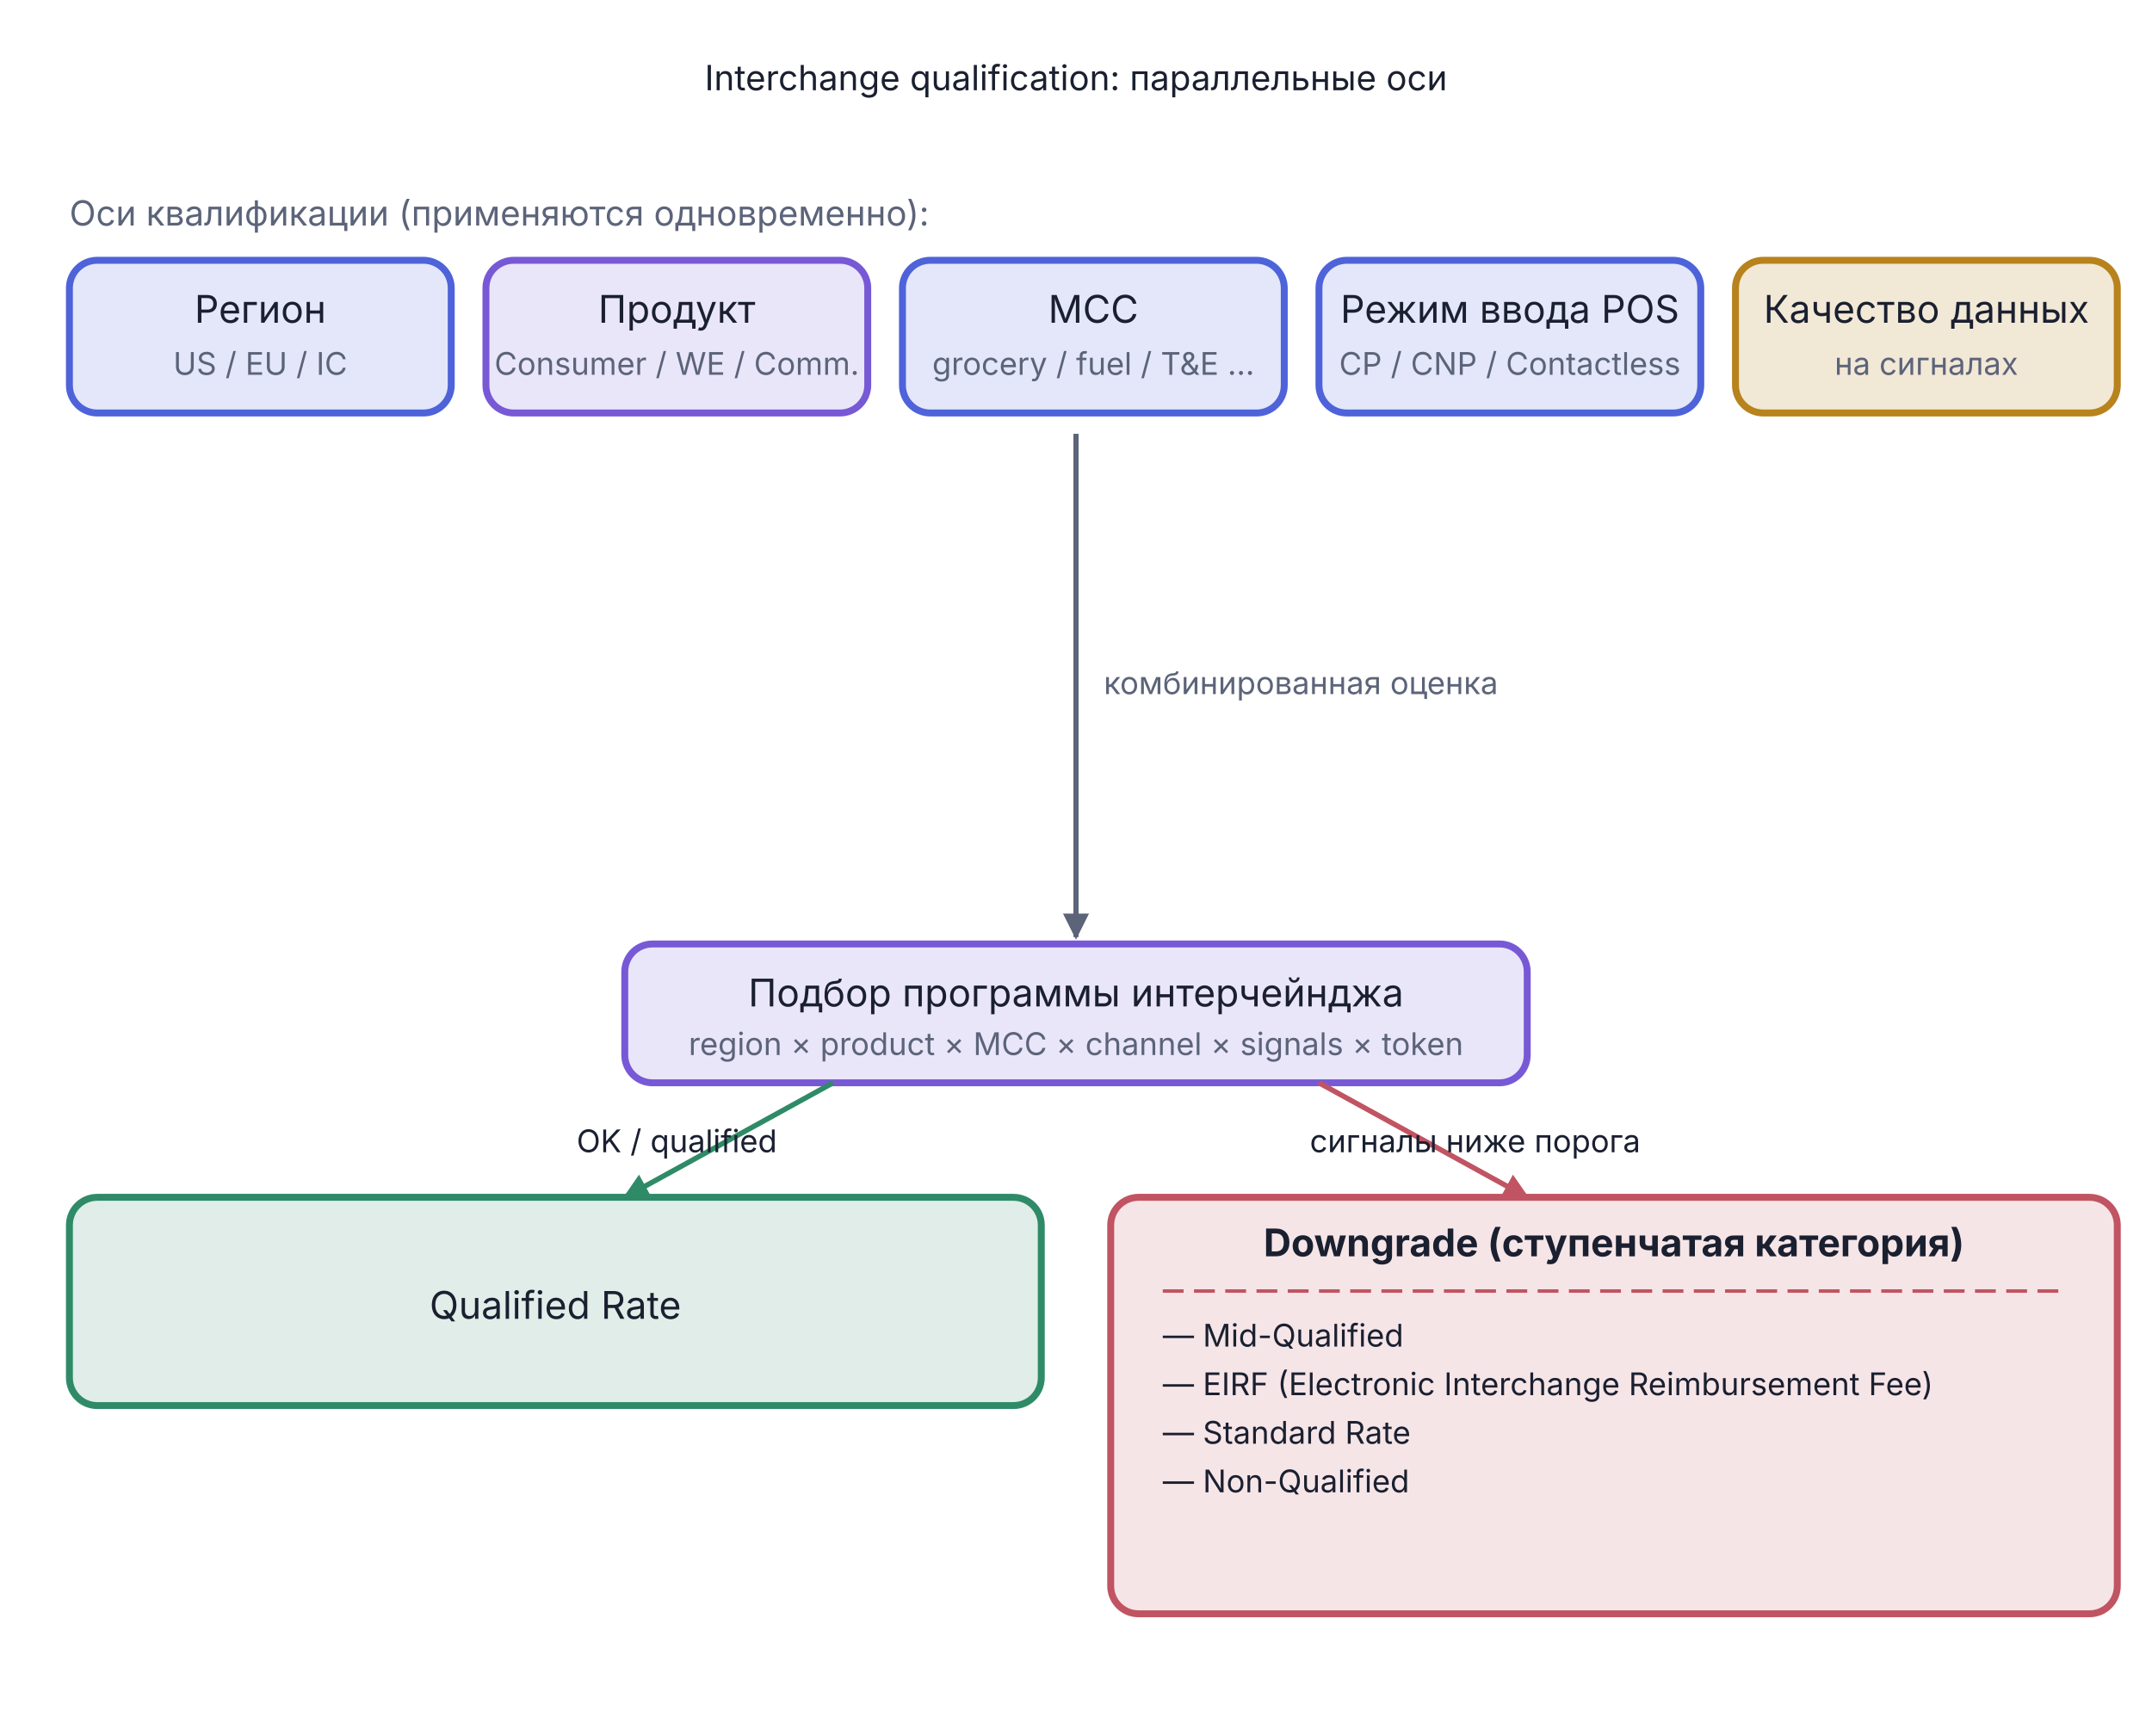
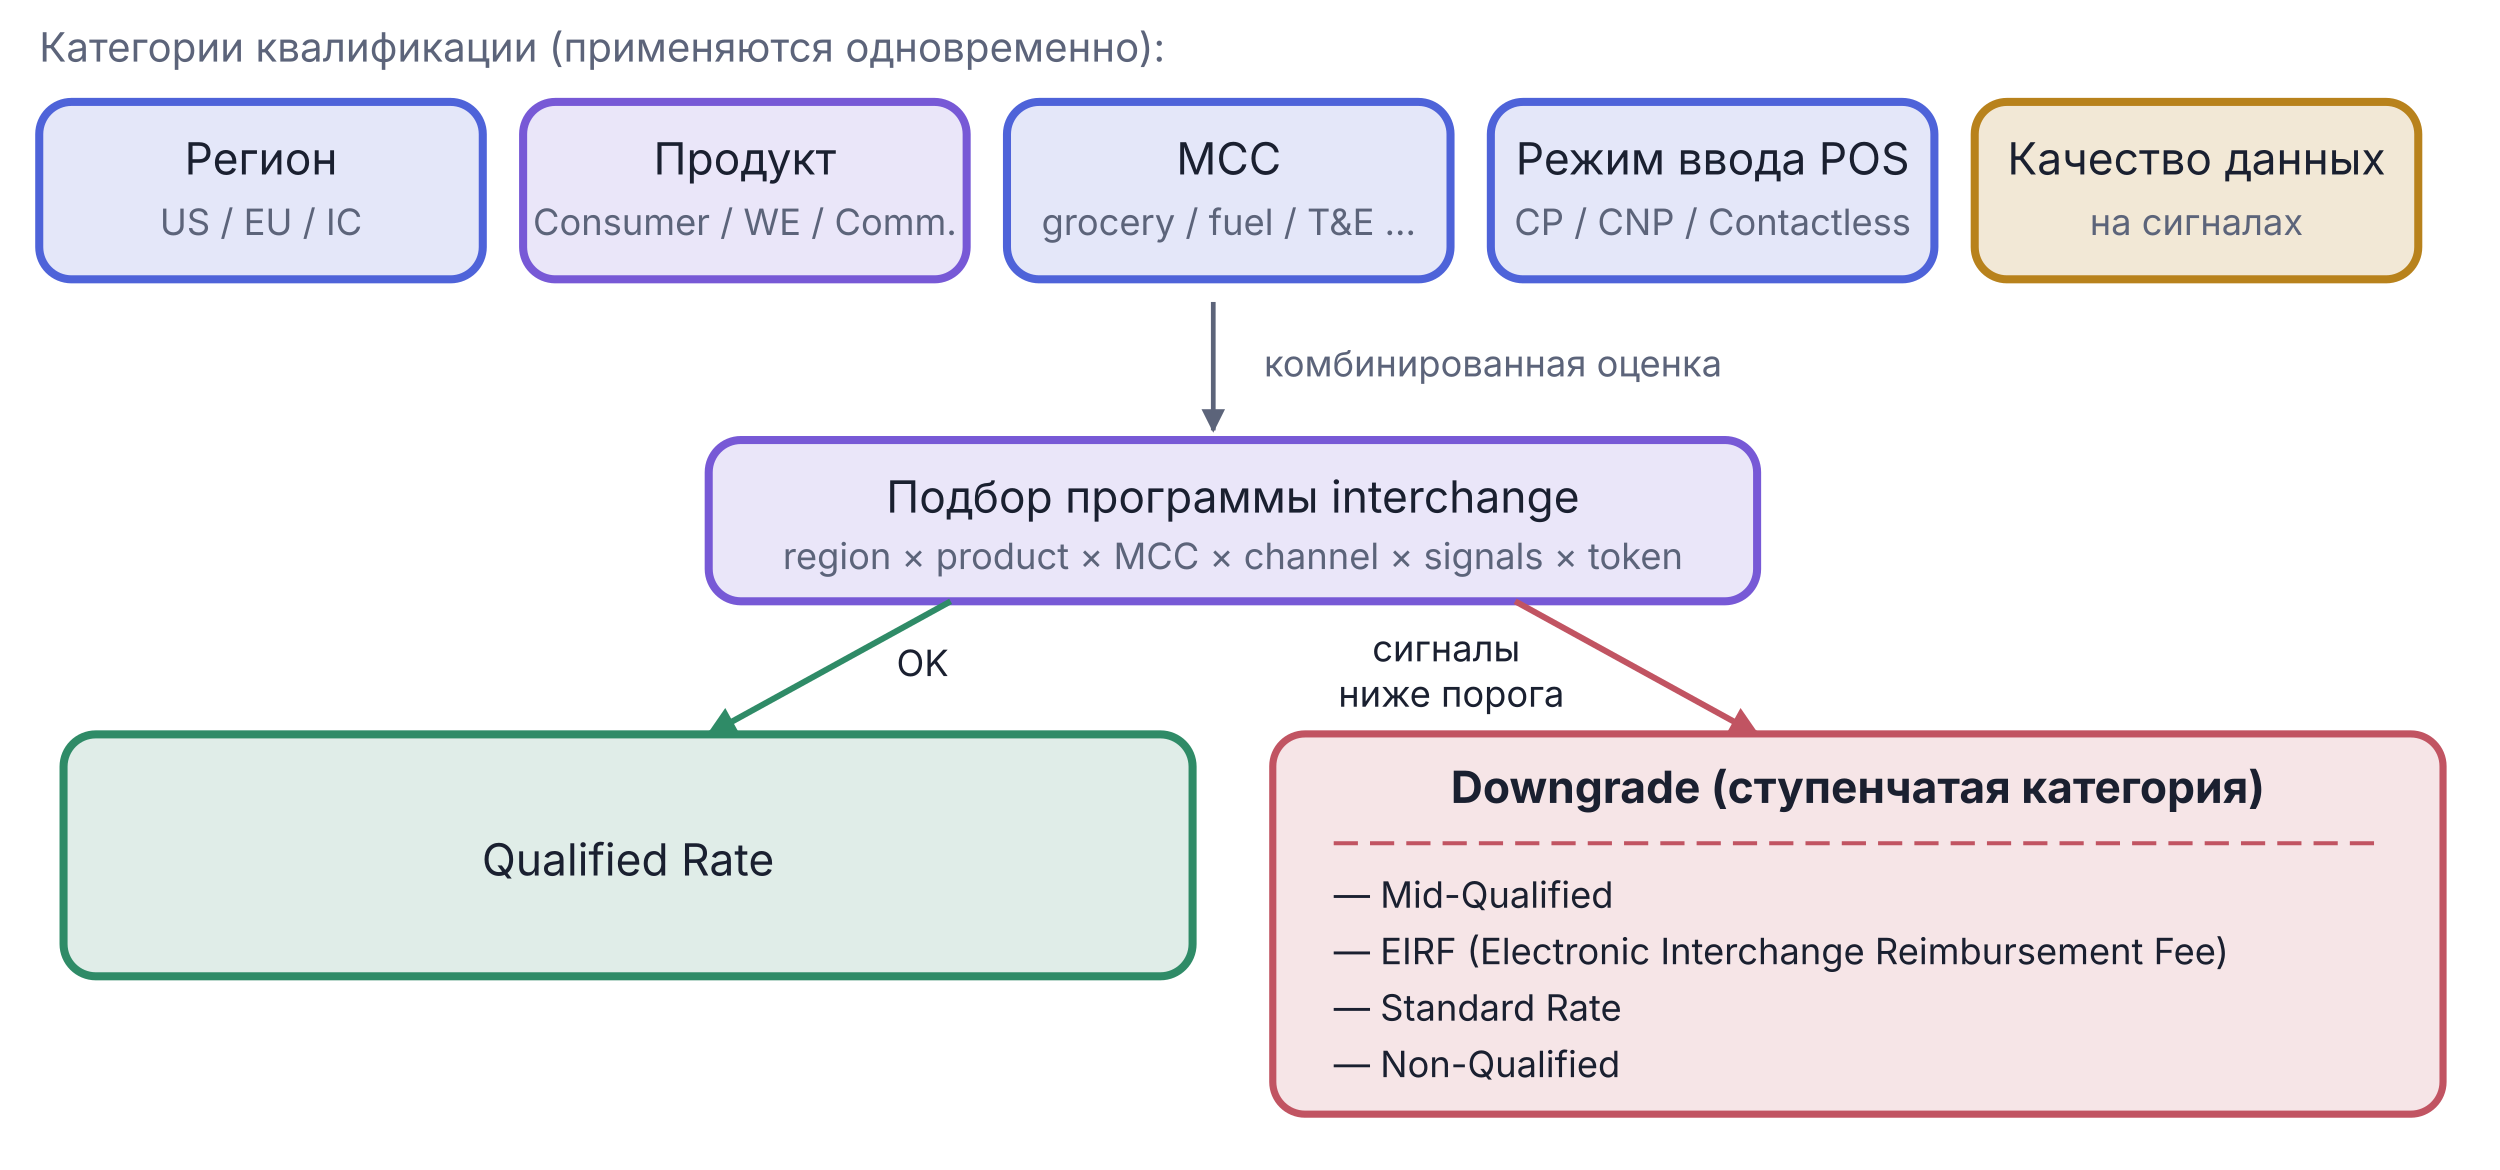
- <svg xmlns="http://www.w3.org/2000/svg" viewBox="0 0 620 500" width="620" height="500">
-   <defs>
+ <svg xmlns="http://www.w3.org/2000/svg" viewBox="0 0 620 290" width="620" height="290" version="1.1" id="svg30">
+   <defs id="defs8">
    <marker id="arr-Muted" viewBox="0 0 10 10" refX="9" refY="5" markerWidth="5" markerHeight="5" orient="auto">
-       <path d="M0,0 L10,5 L0,10 Z" fill="#5C647A" />
+       <path d="M 0,0 10,5 0,10 Z" fill="#5c647a" id="path1" />
    </marker>
    <marker id="arr-Muted-s" viewBox="0 0 10 10" refX="1" refY="5" markerWidth="5" markerHeight="5" orient="auto">
-       <path d="M10,0 L0,5 L10,10 Z" fill="#5C647A" />
+       <path d="M 10,0 0,5 10,10 Z" fill="#5c647a" id="path2" />
    </marker>
    <marker id="arr-Good" viewBox="0 0 10 10" refX="9" refY="5" markerWidth="5" markerHeight="5" orient="auto">
-       <path d="M0,0 L10,5 L0,10 Z" fill="#2F8B67" />
+       <path d="M 0,0 10,5 0,10 Z" fill="#2f8b67" id="path3" />
    </marker>
    <marker id="arr-Good-s" viewBox="0 0 10 10" refX="1" refY="5" markerWidth="5" markerHeight="5" orient="auto">
-       <path d="M10,0 L0,5 L10,10 Z" fill="#2F8B67" />
+       <path d="M 10,0 0,5 10,10 Z" fill="#2f8b67" id="path4" />
    </marker>
    <marker id="arr-Bad" viewBox="0 0 10 10" refX="9" refY="5" markerWidth="5" markerHeight="5" orient="auto">
-       <path d="M0,0 L10,5 L0,10 Z" fill="#C15462" />
+       <path d="M 0,0 10,5 0,10 Z" fill="#c15462" id="path5" />
    </marker>
    <marker id="arr-Bad-s" viewBox="0 0 10 10" refX="1" refY="5" markerWidth="5" markerHeight="5" orient="auto">
-       <path d="M10,0 L0,5 L10,10 Z" fill="#C15462" />
+       <path d="M 10,0 0,5 10,10 Z" fill="#c15462" id="path6" />
    </marker>
    <marker id="arr-AccentA" viewBox="0 0 10 10" refX="9" refY="5" markerWidth="5" markerHeight="5" orient="auto">
-       <path d="M0,0 L10,5 L0,10 Z" fill="#4E63D9" />
+       <path d="M 0,0 10,5 0,10 Z" fill="#4e63d9" id="path7" />
    </marker>
    <marker id="arr-AccentA-s" viewBox="0 0 10 10" refX="1" refY="5" markerWidth="5" markerHeight="5" orient="auto">
-       <path d="M10,0 L0,5 L10,10 Z" fill="#4E63D9" />
+       <path d="M 10,0 0,5 10,10 Z" fill="#4e63d9" id="path8" />
    </marker>
  </defs>
-   <text x="310.0" y="26.0" text-anchor="middle" font-family="Inter, -apple-system, BlinkMacSystemFont, 'Helvetica Neue', Arial, sans-serif" font-size="10" fill="#1A2030">Interchange qualification: параллельные оси</text>
-   <text x="20.0" y="65.0" text-anchor="start" font-family="Inter, -apple-system, BlinkMacSystemFont, 'Helvetica Neue', Arial, sans-serif" font-size="10" fill="#5C647A">Оси квалификации (применяются одновременно):</text>
-   <rect x="20.0" y="75.0" width="110" height="44" rx="8" fill="#4E63D9" fill-opacity="0.15" stroke="#4E63D9" stroke-width="2" />
-   <text x="75.0" y="93.0" text-anchor="middle" font-family="Inter, -apple-system, BlinkMacSystemFont, 'Helvetica Neue', Arial, sans-serif" font-size="11" fill="#1A2030">Регион</text>
-   <text x="75.0" y="108.0" text-anchor="middle" font-family="Inter, -apple-system, BlinkMacSystemFont, 'Helvetica Neue', Arial, sans-serif" font-size="9" fill="#5C647A">US / EU / IC</text>
-   <rect x="140.0" y="75.0" width="110" height="44" rx="8" fill="#7759D6" fill-opacity="0.15" stroke="#7759D6" stroke-width="2" />
-   <text x="195.0" y="93.0" text-anchor="middle" font-family="Inter, -apple-system, BlinkMacSystemFont, 'Helvetica Neue', Arial, sans-serif" font-size="11" fill="#1A2030">Продукт</text>
-   <text x="195.0" y="108.0" text-anchor="middle" font-family="Inter, -apple-system, BlinkMacSystemFont, 'Helvetica Neue', Arial, sans-serif" font-size="9" fill="#5C647A">Consumer / WE / Comm.</text>
-   <rect x="260.0" y="75.0" width="110" height="44" rx="8" fill="#4E63D9" fill-opacity="0.15" stroke="#4E63D9" stroke-width="2" />
-   <text x="315.0" y="93.0" text-anchor="middle" font-family="Inter, -apple-system, BlinkMacSystemFont, 'Helvetica Neue', Arial, sans-serif" font-size="11" fill="#1A2030">MCC</text>
-   <text x="315.0" y="108.0" text-anchor="middle" font-family="Inter, -apple-system, BlinkMacSystemFont, 'Helvetica Neue', Arial, sans-serif" font-size="9" fill="#5C647A">grocery / fuel / T&amp;E ...</text>
-   <rect x="380.0" y="75.0" width="110" height="44" rx="8" fill="#4E63D9" fill-opacity="0.15" stroke="#4E63D9" stroke-width="2" />
-   <text x="435.0" y="93.0" text-anchor="middle" font-family="Inter, -apple-system, BlinkMacSystemFont, 'Helvetica Neue', Arial, sans-serif" font-size="11" fill="#1A2030">Режим ввода POS</text>
-   <text x="435.0" y="108.0" text-anchor="middle" font-family="Inter, -apple-system, BlinkMacSystemFont, 'Helvetica Neue', Arial, sans-serif" font-size="9" fill="#5C647A">CP / CNP / Contactless</text>
-   <rect x="500.0" y="75.0" width="110" height="44" rx="8" fill="#B8821C" fill-opacity="0.18" stroke="#B8821C" stroke-width="2" />
-   <text x="555.0" y="93.0" text-anchor="middle" font-family="Inter, -apple-system, BlinkMacSystemFont, 'Helvetica Neue', Arial, sans-serif" font-size="11" fill="#1A2030">Качество данных</text>
-   <text x="555.0" y="108.0" text-anchor="middle" font-family="Inter, -apple-system, BlinkMacSystemFont, 'Helvetica Neue', Arial, sans-serif" font-size="9" fill="#5C647A">на сигналах</text>
-   <line x1="310.0" y1="125.0" x2="310.0" y2="270.0" stroke="#5C647A" stroke-width="1.5" marker-end="url(#arr-Muted)" />
-   <text x="318.0" y="200.0" text-anchor="start" font-family="Inter, -apple-system, BlinkMacSystemFont, 'Helvetica Neue', Arial, sans-serif" font-size="9" fill="#5C647A">комбинированная оценка</text>
-   <rect x="180.0" y="272.0" width="260" height="40" rx="8" fill="#7759D6" fill-opacity="0.15" stroke="#7759D6" stroke-width="2" />
-   <text x="310.0" y="290.0" text-anchor="middle" font-family="Inter, -apple-system, BlinkMacSystemFont, 'Helvetica Neue', Arial, sans-serif" font-size="11" fill="#1A2030">Подбор программы интерчейнджа</text>
-   <text x="310.0" y="304.0" text-anchor="middle" font-family="Inter, -apple-system, BlinkMacSystemFont, 'Helvetica Neue', Arial, sans-serif" font-size="9" fill="#5C647A">region × product × MCC × channel × signals × token</text>
-   <line x1="240.0" y1="312.0" x2="180.0" y2="345.0" stroke="#2F8B67" stroke-width="1.5" marker-end="url(#arr-Good)" />
-   <text x="195.0" y="332.0" text-anchor="middle" font-family="Inter, -apple-system, BlinkMacSystemFont, 'Helvetica Neue', Arial, sans-serif" font-size="9" fill="#1A2030">OK / qualified</text>
-   <line x1="380.0" y1="312.0" x2="440.0" y2="345.0" stroke="#C15462" stroke-width="1.5" marker-end="url(#arr-Bad)" />
-   <text x="425.0" y="332.0" text-anchor="middle" font-family="Inter, -apple-system, BlinkMacSystemFont, 'Helvetica Neue', Arial, sans-serif" font-size="9" fill="#1A2030">сигналы ниже порога</text>
-   <rect x="20.0" y="345.0" width="280" height="60" rx="8" fill="#2F8B67" fill-opacity="0.15" stroke="#2F8B67" stroke-width="2" />
-   <text x="160.0" y="380.0" text-anchor="middle" font-family="Inter, -apple-system, BlinkMacSystemFont, 'Helvetica Neue', Arial, sans-serif" font-size="11" fill="#1A2030">Qualified Rate</text>
-   <rect x="320.0" y="345.0" width="290" height="120" rx="8" fill="#C15462" fill-opacity="0.15" stroke="#C15462" stroke-width="2" />
-   <text x="465.0" y="362.0" text-anchor="middle" font-family="Inter, -apple-system, BlinkMacSystemFont, 'Helvetica Neue', Arial, sans-serif" font-size="11" font-weight="bold" fill="#1A2030">Downgrade (ступенчатая категория)</text>
-   <line x1="335.0" y1="372.0" x2="595.0" y2="372.0" stroke="#C15462" stroke-width="1" stroke-dasharray="6,3" />
-   <text x="335.0" y="388.0" text-anchor="start" font-family="Inter, -apple-system, BlinkMacSystemFont, 'Helvetica Neue', Arial, sans-serif" font-size="9" fill="#1A2030">— Mid-Qualified</text>
-   <text x="335.0" y="402.0" text-anchor="start" font-family="Inter, -apple-system, BlinkMacSystemFont, 'Helvetica Neue', Arial, sans-serif" font-size="9" fill="#1A2030">— EIRF (Electronic Interchange Reimbursement Fee)</text>
-   <text x="335.0" y="416.0" text-anchor="start" font-family="Inter, -apple-system, BlinkMacSystemFont, 'Helvetica Neue', Arial, sans-serif" font-size="9" fill="#1A2030">— Standard Rate</text>
-   <text x="335.0" y="430.0" text-anchor="start" font-family="Inter, -apple-system, BlinkMacSystemFont, 'Helvetica Neue', Arial, sans-serif" font-size="9" fill="#1A2030">— Non-Qualified</text>
+   <text x="9.73" y="15.273" text-anchor="start" font-family="Inter, '-apple-system', BlinkMacSystemFont, 'Helvetica Neue', Arial, sans-serif" font-size="10px" fill="#5c647a" id="text9">Категории квалификации (применяются одновременно):</text>
+   <rect x="9.73" y="25.273" width="110" height="44" rx="8" fill="#4e63d9" fill-opacity="0.15" stroke="#4e63d9" stroke-width="2" id="rect9" />
+   <text x="64.73" y="43.273" text-anchor="middle" font-family="Inter, '-apple-system', BlinkMacSystemFont, 'Helvetica Neue', Arial, sans-serif" font-size="11px" fill="#1a2030" id="text10">Регион</text>
+   <text x="64.73" y="58.273" text-anchor="middle" font-family="Inter, '-apple-system', BlinkMacSystemFont, 'Helvetica Neue', Arial, sans-serif" font-size="9px" fill="#5c647a" id="text11">US / EU / IC</text>
+   <rect x="129.73" y="25.273" width="110" height="44" rx="8" fill="#7759d6" fill-opacity="0.15" stroke="#7759d6" stroke-width="2" id="rect11" />
+   <text x="184.73" y="43.273" text-anchor="middle" font-family="Inter, '-apple-system', BlinkMacSystemFont, 'Helvetica Neue', Arial, sans-serif" font-size="11px" fill="#1a2030" id="text12">Продукт</text>
+   <text x="184.73" y="58.273" text-anchor="middle" font-family="Inter, '-apple-system', BlinkMacSystemFont, 'Helvetica Neue', Arial, sans-serif" font-size="9px" fill="#5c647a" id="text13">Consumer / WE / Comm.</text>
+   <rect x="249.73" y="25.273" width="110" height="44" rx="8" fill="#4e63d9" fill-opacity="0.15" stroke="#4e63d9" stroke-width="2" id="rect13" />
+   <text x="304.73" y="43.273" text-anchor="middle" font-family="Inter, '-apple-system', BlinkMacSystemFont, 'Helvetica Neue', Arial, sans-serif" font-size="11px" fill="#1a2030" id="text14">MCC</text>
+   <text x="304.73" y="58.273" text-anchor="middle" font-family="Inter, '-apple-system', BlinkMacSystemFont, 'Helvetica Neue', Arial, sans-serif" font-size="9px" fill="#5c647a" id="text15">grocery / fuel / T&amp;E ...</text>
+   <rect x="369.73" y="25.273" width="110" height="44" rx="8" fill="#4e63d9" fill-opacity="0.15" stroke="#4e63d9" stroke-width="2" id="rect15" />
+   <text x="424.73" y="43.273" text-anchor="middle" font-family="Inter, '-apple-system', BlinkMacSystemFont, 'Helvetica Neue', Arial, sans-serif" font-size="11px" fill="#1a2030" id="text16">Режим ввода POS</text>
+   <text x="424.73" y="58.273" text-anchor="middle" font-family="Inter, '-apple-system', BlinkMacSystemFont, 'Helvetica Neue', Arial, sans-serif" font-size="9px" fill="#5c647a" id="text17">CP / CNP / Contactless</text>
+   <rect x="489.73" y="25.273" width="110" height="44" rx="8" fill="#b8821c" fill-opacity="0.18" stroke="#b8821c" stroke-width="2" id="rect17" />
+   <text x="544.73" y="43.273" text-anchor="middle" font-family="Inter, '-apple-system', BlinkMacSystemFont, 'Helvetica Neue', Arial, sans-serif" font-size="11px" fill="#1a2030" id="text18">Качество данных</text>
+   <text x="544.73" y="58.273" text-anchor="middle" font-family="Inter, '-apple-system', BlinkMacSystemFont, 'Helvetica Neue', Arial, sans-serif" font-size="9px" fill="#5c647a" id="text19">на сигналах</text>
+   <line x1="300.891" y1="74.887" x2="300.891" y2="106.732" stroke="#5c647a" stroke-width="1.167" marker-end="url(#arr-Muted)" id="line19" />
+   <text x="313.465" y="93.352" text-anchor="start" font-family="Inter, '-apple-system', BlinkMacSystemFont, 'Helvetica Neue', Arial, sans-serif" font-size="9px" fill="#5c647a" id="text20">комбинированная оценка</text>
+   <rect x="175.761" y="109.124" width="260" height="40" rx="8" fill="#7759d6" fill-opacity="0.15" stroke="#7759d6" stroke-width="2" id="rect20" />
+   <text x="305.761" y="127.124" text-anchor="middle" font-family="Inter, '-apple-system', BlinkMacSystemFont, 'Helvetica Neue', Arial, sans-serif" font-size="11px" fill="#1a2030" id="text21">Подбор программы interchange</text>
+   <text x="305.761" y="141.124" text-anchor="middle" font-family="Inter, '-apple-system', BlinkMacSystemFont, 'Helvetica Neue', Arial, sans-serif" font-size="9px" fill="#5c647a" id="text22">region × product × MCC × channel × signals × token</text>
+   <line x1="235.761" y1="149.124" x2="175.761" y2="182.124" stroke="#2f8b67" stroke-width="1.5" marker-end="url(#arr-Good)" id="line22" />
+   <text x="228.799" y="167.672" text-anchor="middle" font-family="Inter, '-apple-system', BlinkMacSystemFont, 'Helvetica Neue', Arial, sans-serif" font-size="9px" fill="#1a2030" id="text23">OK</text>
+   <line x1="375.761" y1="149.124" x2="435.761" y2="182.124" stroke="#c15462" stroke-width="1.5" marker-end="url(#arr-Bad)" id="line23" />
+   <text x="359.933" y="164.016" text-anchor="middle" font-family="Inter, '-apple-system', BlinkMacSystemFont, 'Helvetica Neue', Arial, sans-serif" font-size="9px" fill="#1a2030" id="text24">
+     <tspan id="tspan30" x="359.933" y="164.016">сигналы</tspan>
+     <tspan id="tspan31" x="359.933" y="175.266">ниже порога</tspan>
+   </text>
+   <rect x="15.761" y="182.124" width="280" height="60" rx="8" fill="#2f8b67" fill-opacity="0.15" stroke="#2f8b67" stroke-width="2" id="rect24" />
+   <text x="155.761" y="217.124" text-anchor="middle" font-family="Inter, '-apple-system', BlinkMacSystemFont, 'Helvetica Neue', Arial, sans-serif" font-size="11px" fill="#1a2030" id="text25">Qualified Rate</text>
+   <rect x="315.648" y="182.011" width="290.226" height="94.306" rx="8.006" fill="#c15462" fill-opacity="0.15" stroke="#c15462" stroke-width="1.774" id="rect25" />
+   <text x="460.761" y="199.124" text-anchor="middle" font-family="Inter, '-apple-system', BlinkMacSystemFont, 'Helvetica Neue', Arial, sans-serif" font-size="11px" font-weight="bold" fill="#1a2030" id="text26">Downgrade (ступенчатая категория)</text>
+   <line x1="330.761" y1="209.124" x2="590.761" y2="209.124" stroke="#c15462" stroke-width="1" stroke-dasharray="6, 3" id="line26" />
+   <text x="330.761" y="225.124" text-anchor="start" font-family="Inter, '-apple-system', BlinkMacSystemFont, 'Helvetica Neue', Arial, sans-serif" font-size="9px" fill="#1a2030" id="text27">— Mid-Qualified</text>
+   <text x="330.761" y="239.124" text-anchor="start" font-family="Inter, '-apple-system', BlinkMacSystemFont, 'Helvetica Neue', Arial, sans-serif" font-size="9px" fill="#1a2030" id="text28">— EIRF (Electronic Interchange Reimbursement Fee)</text>
+   <text x="330.761" y="253.124" text-anchor="start" font-family="Inter, '-apple-system', BlinkMacSystemFont, 'Helvetica Neue', Arial, sans-serif" font-size="9px" fill="#1a2030" id="text29">— Standard Rate</text>
+   <text x="330.761" y="267.124" text-anchor="start" font-family="Inter, '-apple-system', BlinkMacSystemFont, 'Helvetica Neue', Arial, sans-serif" font-size="9px" fill="#1a2030" id="text30">— Non-Qualified</text>
</svg>
